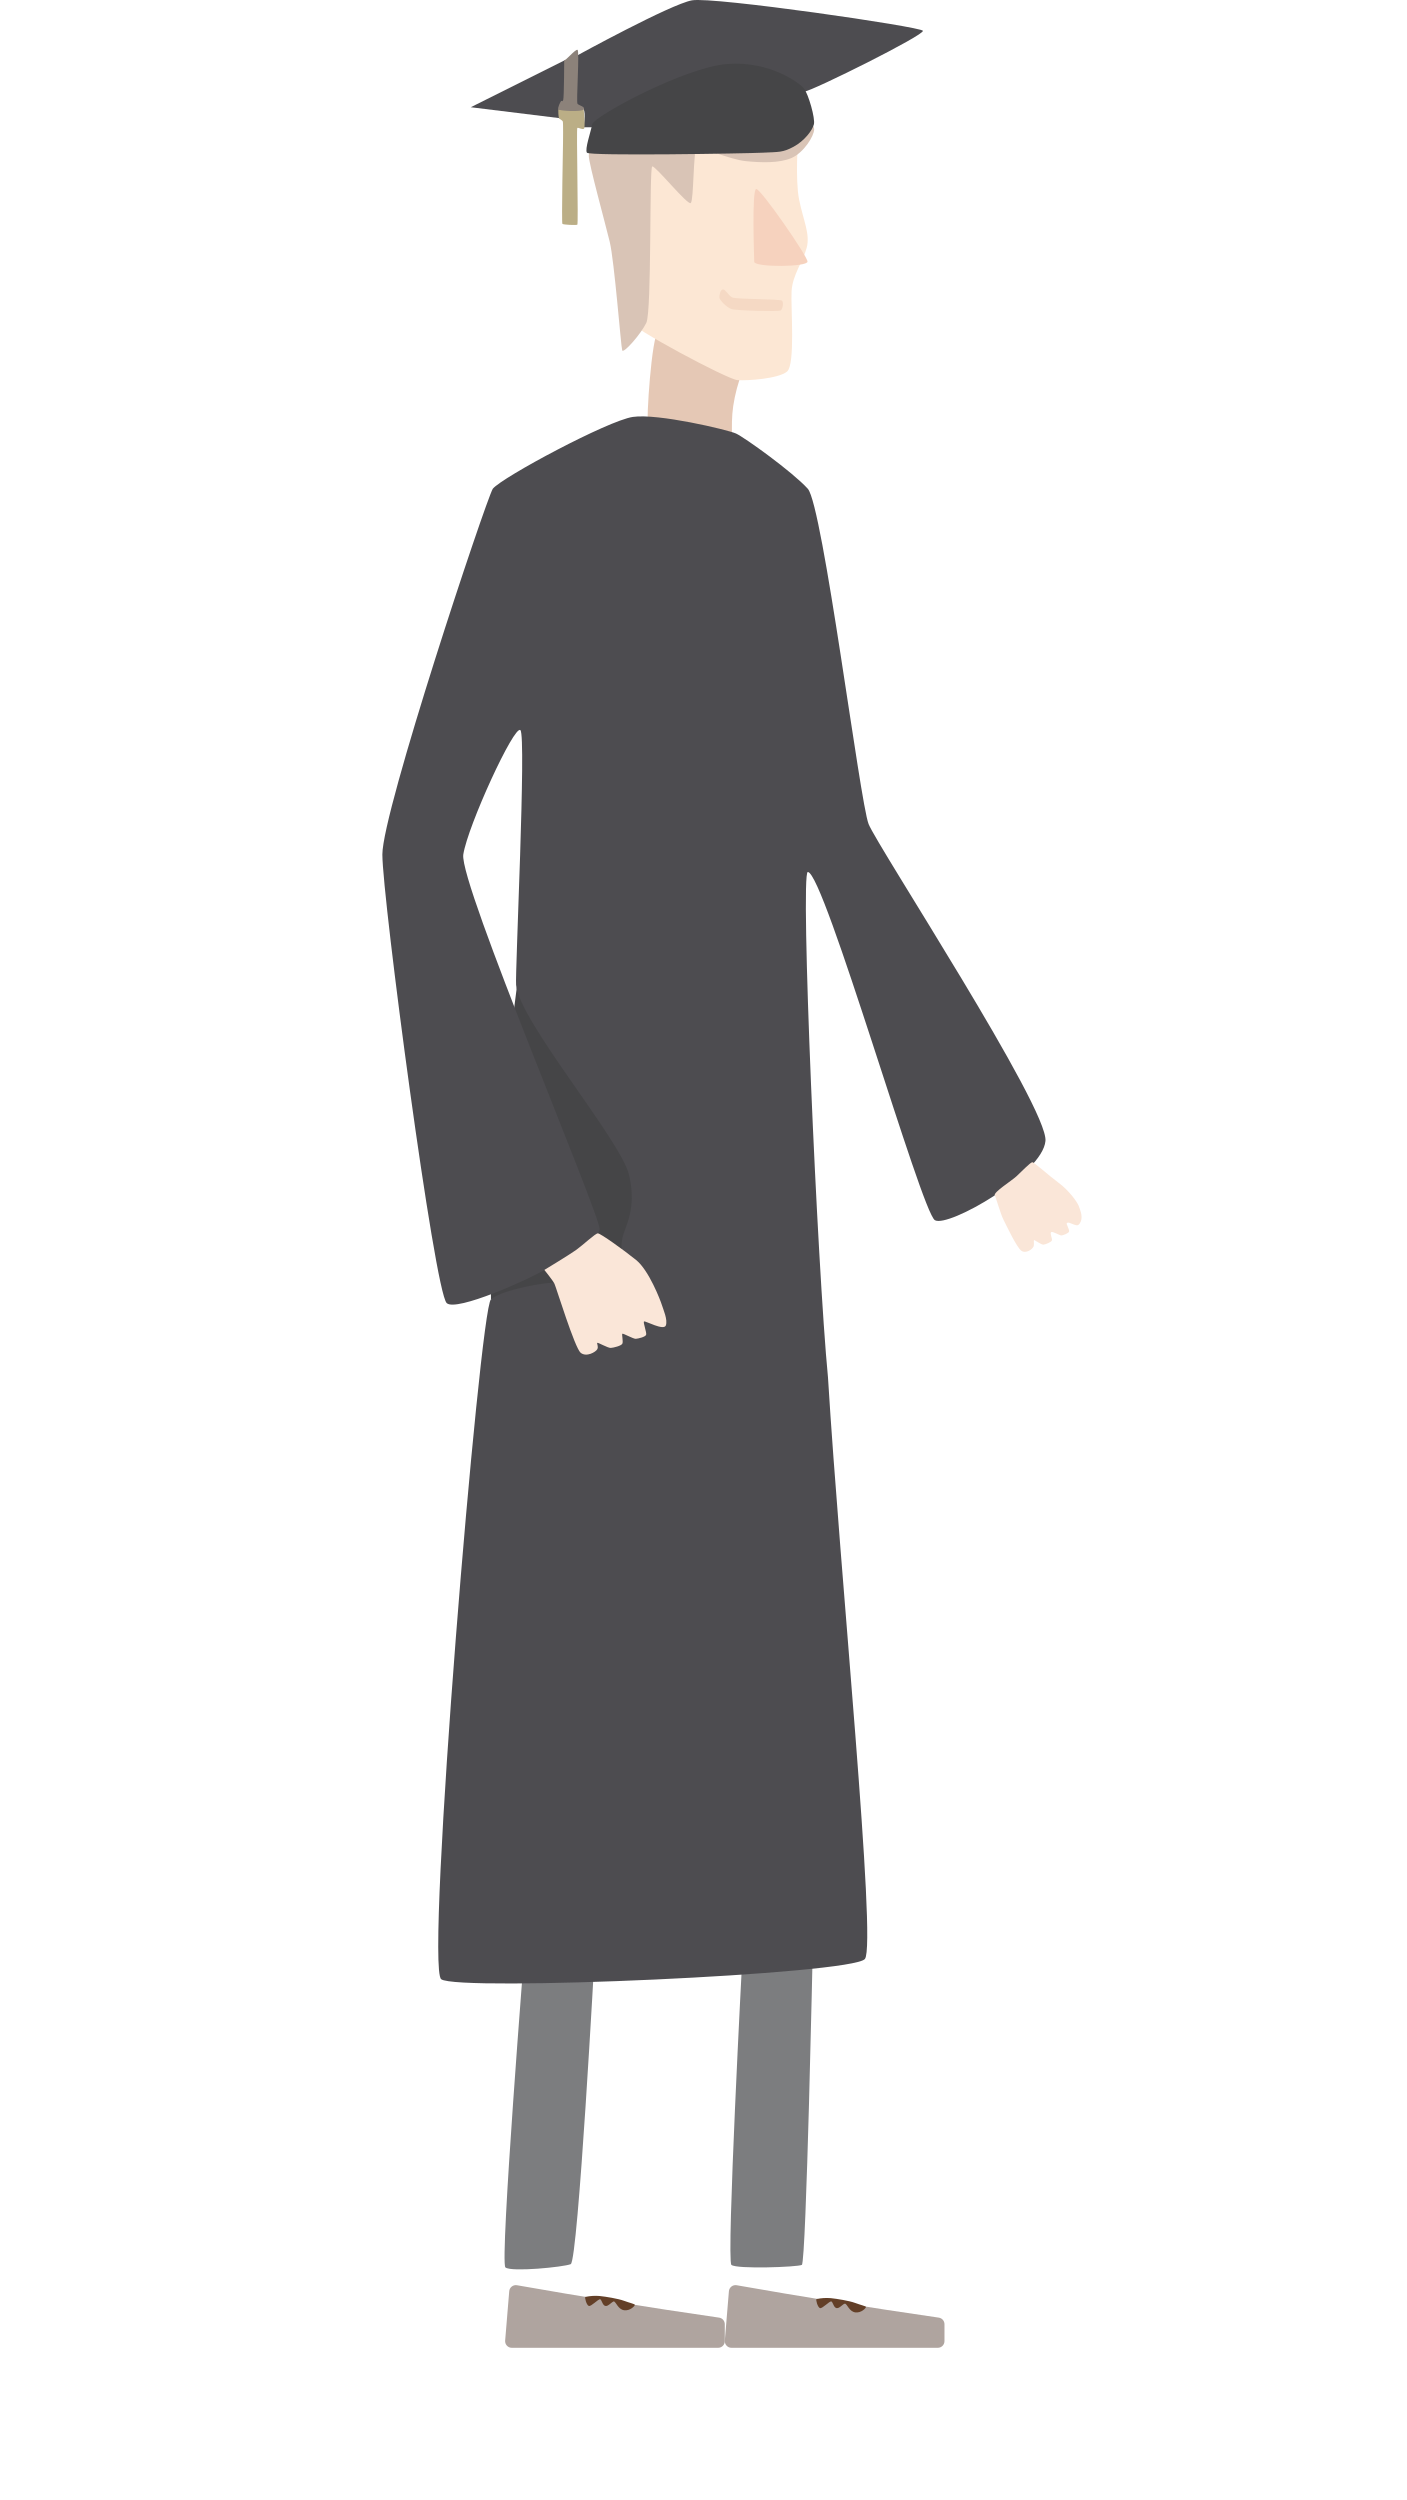
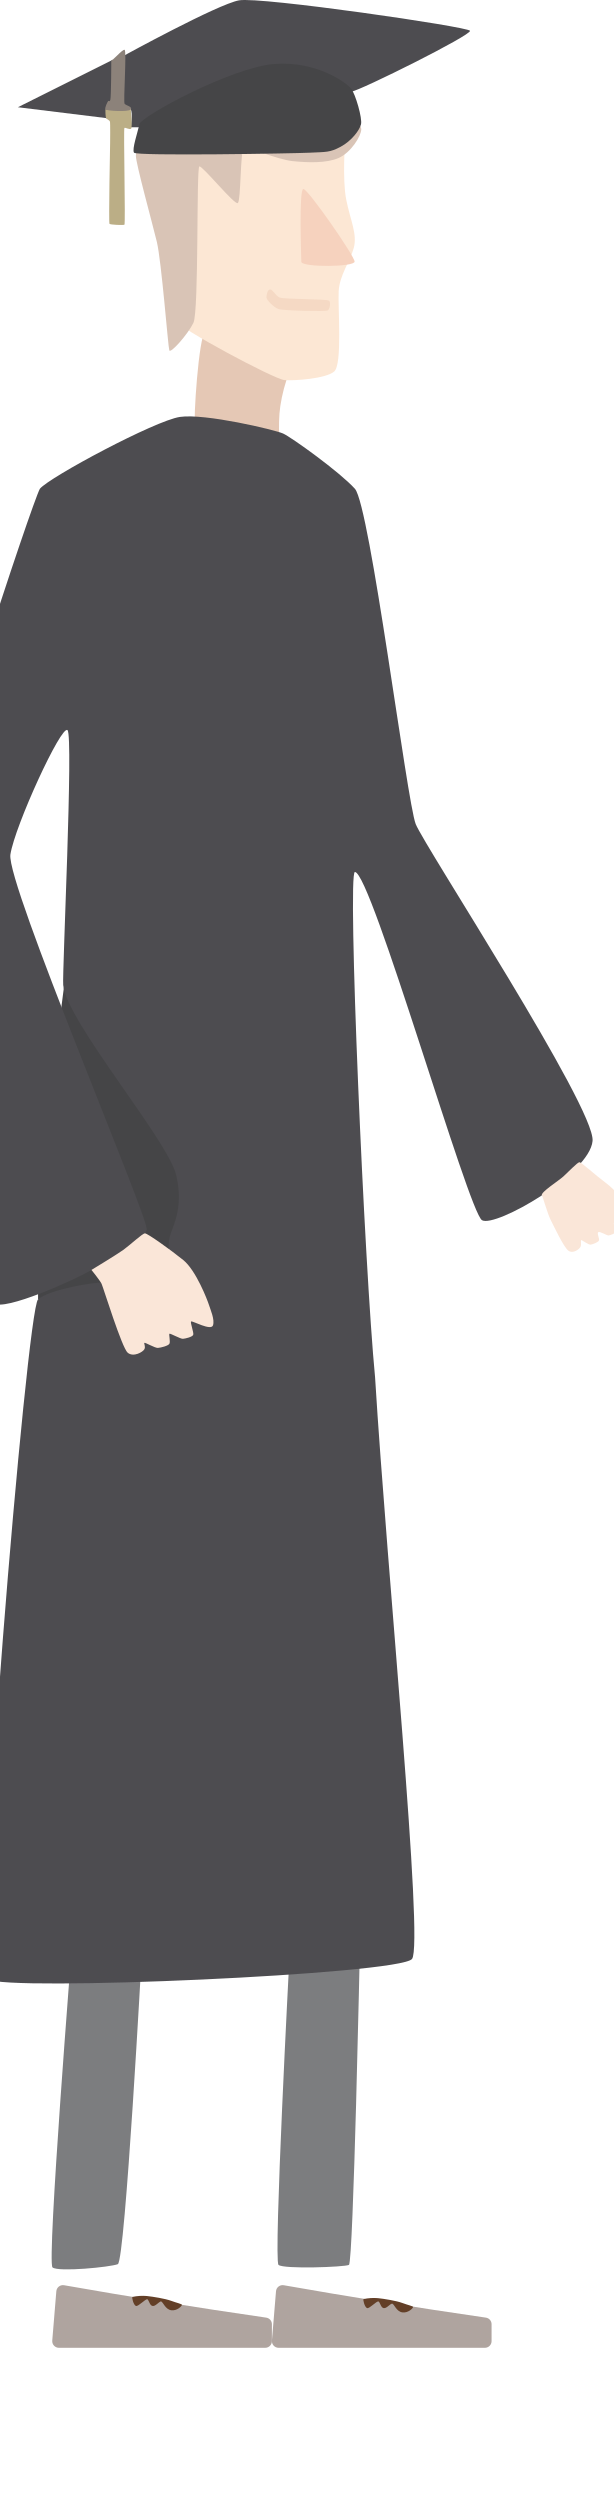
- <svg xmlns="http://www.w3.org/2000/svg" viewBox="0 0 1242 2208">
+ <svg xmlns="http://www.w3.org/2000/svg" viewBox="400 0 542 2208">
  <defs>
    <style>.cls-1{fill:#454547;}.cls-2{fill:#7c7d7f;}.cls-3{fill:#afa49f;}.cls-4{fill:#633f27;}.cls-5{fill:#e5c8b5;}.cls-6{fill:#fce7d4;}.cls-7{fill:#d9c4b6;}.cls-8{fill:#f6d2be;}.cls-9{fill:#f5d9c4;}.cls-10{fill:#4d4c50;}.cls-11{fill:#bbae86;}.cls-12{fill:#8c827a;}.cls-13{fill:#fae6d8;}</style>
  </defs>
  <g id="Слой_16" data-name="Слой 16">
    <path class="cls-1" d="M458.38,857.05,448,937.65l69.55,156-83.94,47.65v6.32l48.4-10.41,76-38.08s2.2-50.35.12-60.53S458.38,857.05,458.38,857.05Z" />
  </g>
  <g id="Слой_5" data-name="Слой 5">
    <path class="cls-2" d="M655.7,1727.55s-14.26,268.92-9.72,272.81,58.32,1.94,62.2,0,9.72-281.88,9.72-281.88Z" />
    <g id="Слой_6" data-name="Слой 6">
      <path class="cls-2" d="M504.06,1999.71c6.48-2.59,21.39-277.35,21.39-277.35l-61.56-8.42s-22.68,284.43-17.5,288.66S497.58,2002.3,504.06,1999.71Z" />
    </g>
  </g>
  <g id="Слой_7" data-name="Слой 7">
    <path class="cls-3" d="M449.75,2023.63l-3.6,43.58a5.88,5.88,0,0,0,5.86,6.37H634.26a5.88,5.88,0,0,0,5.88-5.88v-14.95a5.85,5.85,0,0,0-5-5.81q-45.84-6.63-92.83-14.18-43.44-7-85.7-14.44A5.85,5.85,0,0,0,449.75,2023.63Z" />
    <path class="cls-3" d="M643.77,2023.63l-3.61,43.58a5.89,5.89,0,0,0,5.87,6.37H828.27a5.89,5.89,0,0,0,5.89-5.88v-14.95a5.85,5.85,0,0,0-5-5.81q-45.85-6.63-92.84-14.18-43.42-7-85.69-14.44A5.85,5.85,0,0,0,643.77,2023.63Z" />
    <g id="Слой_3" data-name="Слой 3">
      <path class="cls-4" d="M517,2028.63c-.81.35,1,7.49,3.14,8s8.19-6.2,9.84-5.86,2,5.36,4.75,5.86,5.78-4.21,7.59-3.86,3.59,6.87,8.88,7.63,9.48-3.82,9.48-4.71-4.51-1.73-9.58-3.63-16.29-3.7-21.47-4.23A43,43,0,0,0,517,2028.63Z" />
      <path class="cls-4" d="M721.13,2030.53c-.81.36,1,7.49,3.14,8s8.19-6.21,9.84-5.87,2,5.36,4.75,5.87,5.78-4.22,7.59-3.87,3.59,6.87,8.88,7.63,9.48-3.82,9.48-4.7-4.51-1.73-9.58-3.64-16.29-3.7-21.47-4.23A43.32,43.32,0,0,0,721.13,2030.53Z" />
    </g>
  </g>
  <g id="Слой_11" data-name="Слой 11">
    <g id="Слой_14" data-name="Слой 14">
      <path class="cls-5" d="M581.28,293.06c-5.71,3-10.72,79.16-9,82.86s75.3,22.7,75.3,22.7-2.63-22.67,0-40a143.15,143.15,0,0,1,8-30.22S587,290.06,581.28,293.06Z" />
    </g>
    <path class="cls-6" d="M651.19,335.7c8.8.74,36.51-1.23,43.94-7.55s3.19-56.71,4-71,10-26,13.31-38.17-3-24.38-6.65-42.62-.89-53.7-.89-53.7l-133.6,6.21s-18.4,147.54-16.43,154S642.39,335,651.19,335.7Z" />
    <g id="Слой_9" data-name="Слой 9">
      <path class="cls-7" d="M549.54,309.48c1.1,3,16.3-14.1,21.28-24.33S573.31,147.8,576.07,147s31.23,34.55,34,32.33,2.09-46.7,5.26-48.36,29.57,9.95,43.11,11.33,29.85,1.94,40.63-2.76,20-19.35,20-25.43-17.22-17.77-17.22-17.77L526.32,116S520,130.66,520,137.57s14.37,58.87,18.51,76S548.43,306.44,549.54,309.48Z" />
    </g>
    <g id="Слой_12" data-name="Слой 12">
      <path class="cls-8" d="M667.92,166.9c-4.13,0-1.78,62.37-1.78,64.52,1.68,4.82,47.05,4.46,47.05-.37S672.05,166.9,667.92,166.9Z" />
    </g>
    <g id="Слой_13" data-name="Слой 13">
      <path class="cls-9" d="M635.35,262.68c0,2.29,6.3,8.66,10.5,10.23s41.61,2.3,43.48,1.35,2.93-6.81,1.46-8.61-40.52-1.09-44.14-3-5.71-7-8.07-7S635.35,260.4,635.35,262.68Z" />
    </g>
  </g>
  <g id="Слой_4" data-name="Слой 4">
    <path class="cls-10" d="M508.89,49.47V92.09c0,3,4.47,1.72,6.56,4.59s0,15.74,0,15.74h14.42c6.06,0,32.59-23.39,62.3-38s53.09-16.54,66.88-15.74S702.31,81.94,710.2,81,816.85,30.79,815.11,27.18,630-3.07,611.18.29,508.89,49.47,508.89,49.47Z" />
    <polygon class="cls-10" points="415.78 94.71 495.78 104.55 495.78 92.09 499.71 88.15 499.71 52.74 415.78 94.71" />
    <path class="cls-1" d="M642.1,56.52c-37.69,3-117.77,46.3-119.07,53.27s-6.71,22-4.65,25.07,140.66.72,155.15,0,17.67-.07,27.31-5.23,16.71-14.59,18-19.84-4.81-26.49-8.66-31.47S679.79,53.52,642.1,56.52Z" />
    <g id="Слой_8" data-name="Слой 8">
      <g id="Слой_15" data-name="Слой 15">
        <path class="cls-11" d="M509.89,198.48c1.1-.5-.95-84.95,0-85.5s4.65,1.88,5.93.66-.32-17.33-.32-17.33l-22.43.27s-.05,7.48.87,8.16,2.72,1.58,3.14,2.56.18,19,.18,19-1.4,70.56-.55,71.41S508.8,199,509.89,198.48Z" />
      </g>
      <path class="cls-12" d="M498.28,53c-.06,2.33,9.81-9.8,11.78-9s-1.29,46.18,0,47.69,7.31,2.59,5.39,5-21.66,1.23-22.38-.1,1.88-6.72,2.46-7.34,1.15,1.22,1.92-1.1S498.33,50.69,498.28,53Z" />
    </g>
  </g>
  <g id="Слой_2" data-name="Слой 2">
    <path class="cls-10" d="M337.7,754.68c0-38.43,91-311.6,97.52-323,8.44-10.27,101.71-60.17,123.66-63.45s83.74,11.34,91.12,14.64,50.19,34.08,63.45,48.81,46,276.67,53.7,296.14S926,978.53,923.35,1007.7s-85.77,76.71-97.62,70S727.85,770.23,713.45,770.14c-6.86,0,8.44,349.55,17.82,446.32,10.49,172,43.17,500.06,32.63,513.68s-360,28.94-374.24,17.9,34-591.59,43.93-600.41,50.64-15.58,57.05-14.71,15.82,49.17,19.89,51.74,3.51-.58,13.31-1.2c3-.19,7.1-1.79,14.5-4.64s32.85-14.88,34.85-18.54-10.24-33.17-19-51.44c-4.33-3.06-6.55-4.38-4.49-15.4,1.71-9.12,13.19-25,5.9-55.72S459,902.36,455.82,870c-1-9.94,9.17-220.07,3.8-225.13s-46.53,84.54-50.44,109.83,122.06,320.73,120.41,331.12-35.84,27.75-48.81,35.79-77.89,37.19-86.24,29.29C383.74,1140.68,337.7,793.11,337.7,754.68Z" />
  </g>
  <g id="Слой_17" data-name="Слой 17">
    <path class="cls-13" d="M489.72,1133.85c1.44,3,17.95,56.73,23.11,60.92s13.45-.76,14.7-3.15-.62-5.07,0-5.61,9.34,4.64,11.91,4.47,9.23-1.84,10.2-3.71-.65-8.25,0-8.81,9.73,4.62,11.86,4.48,8.32-1.59,9.13-3.47-2.94-11.15-1.79-11.86,17.52,8.51,19.26,3.46-2.27-13.94-3.58-18.14-11.38-30.45-22.68-39.58-31.56-23.56-33.8-23.56-13.18,10.4-19.4,14.81-27.86,17.49-27.86,17.49S488.29,1130.86,489.72,1133.85Z" />
    <path class="cls-13" d="M886.23,1077.17c2.55,5,11.58,24.33,15.76,27.43s10-1.54,10.81-3.6,0-5.23.38-5.72,6.56,4.29,8.48,4,6.79-2.14,7.37-3.74-2-6.14-.65-7.26,7.65,3.14,9.24,2.88,6.12-1.87,6.6-3.48-2.77-6.74-2-7.4c1.31-1.54,4.43,1.08,8.53,1.87,2.46.48,3.91-3.22,4.26-4.83.92-4.28-1.09-9.07-2.38-12.45s-8.58-13.53-17.74-20.28-21.53-18.26-23.21-18.11-9.61,8.42-14,12.47-20.33,14-19.12,16.8C879.68,1057.71,883.68,1072.18,886.23,1077.17Z" />
  </g>
</svg>
